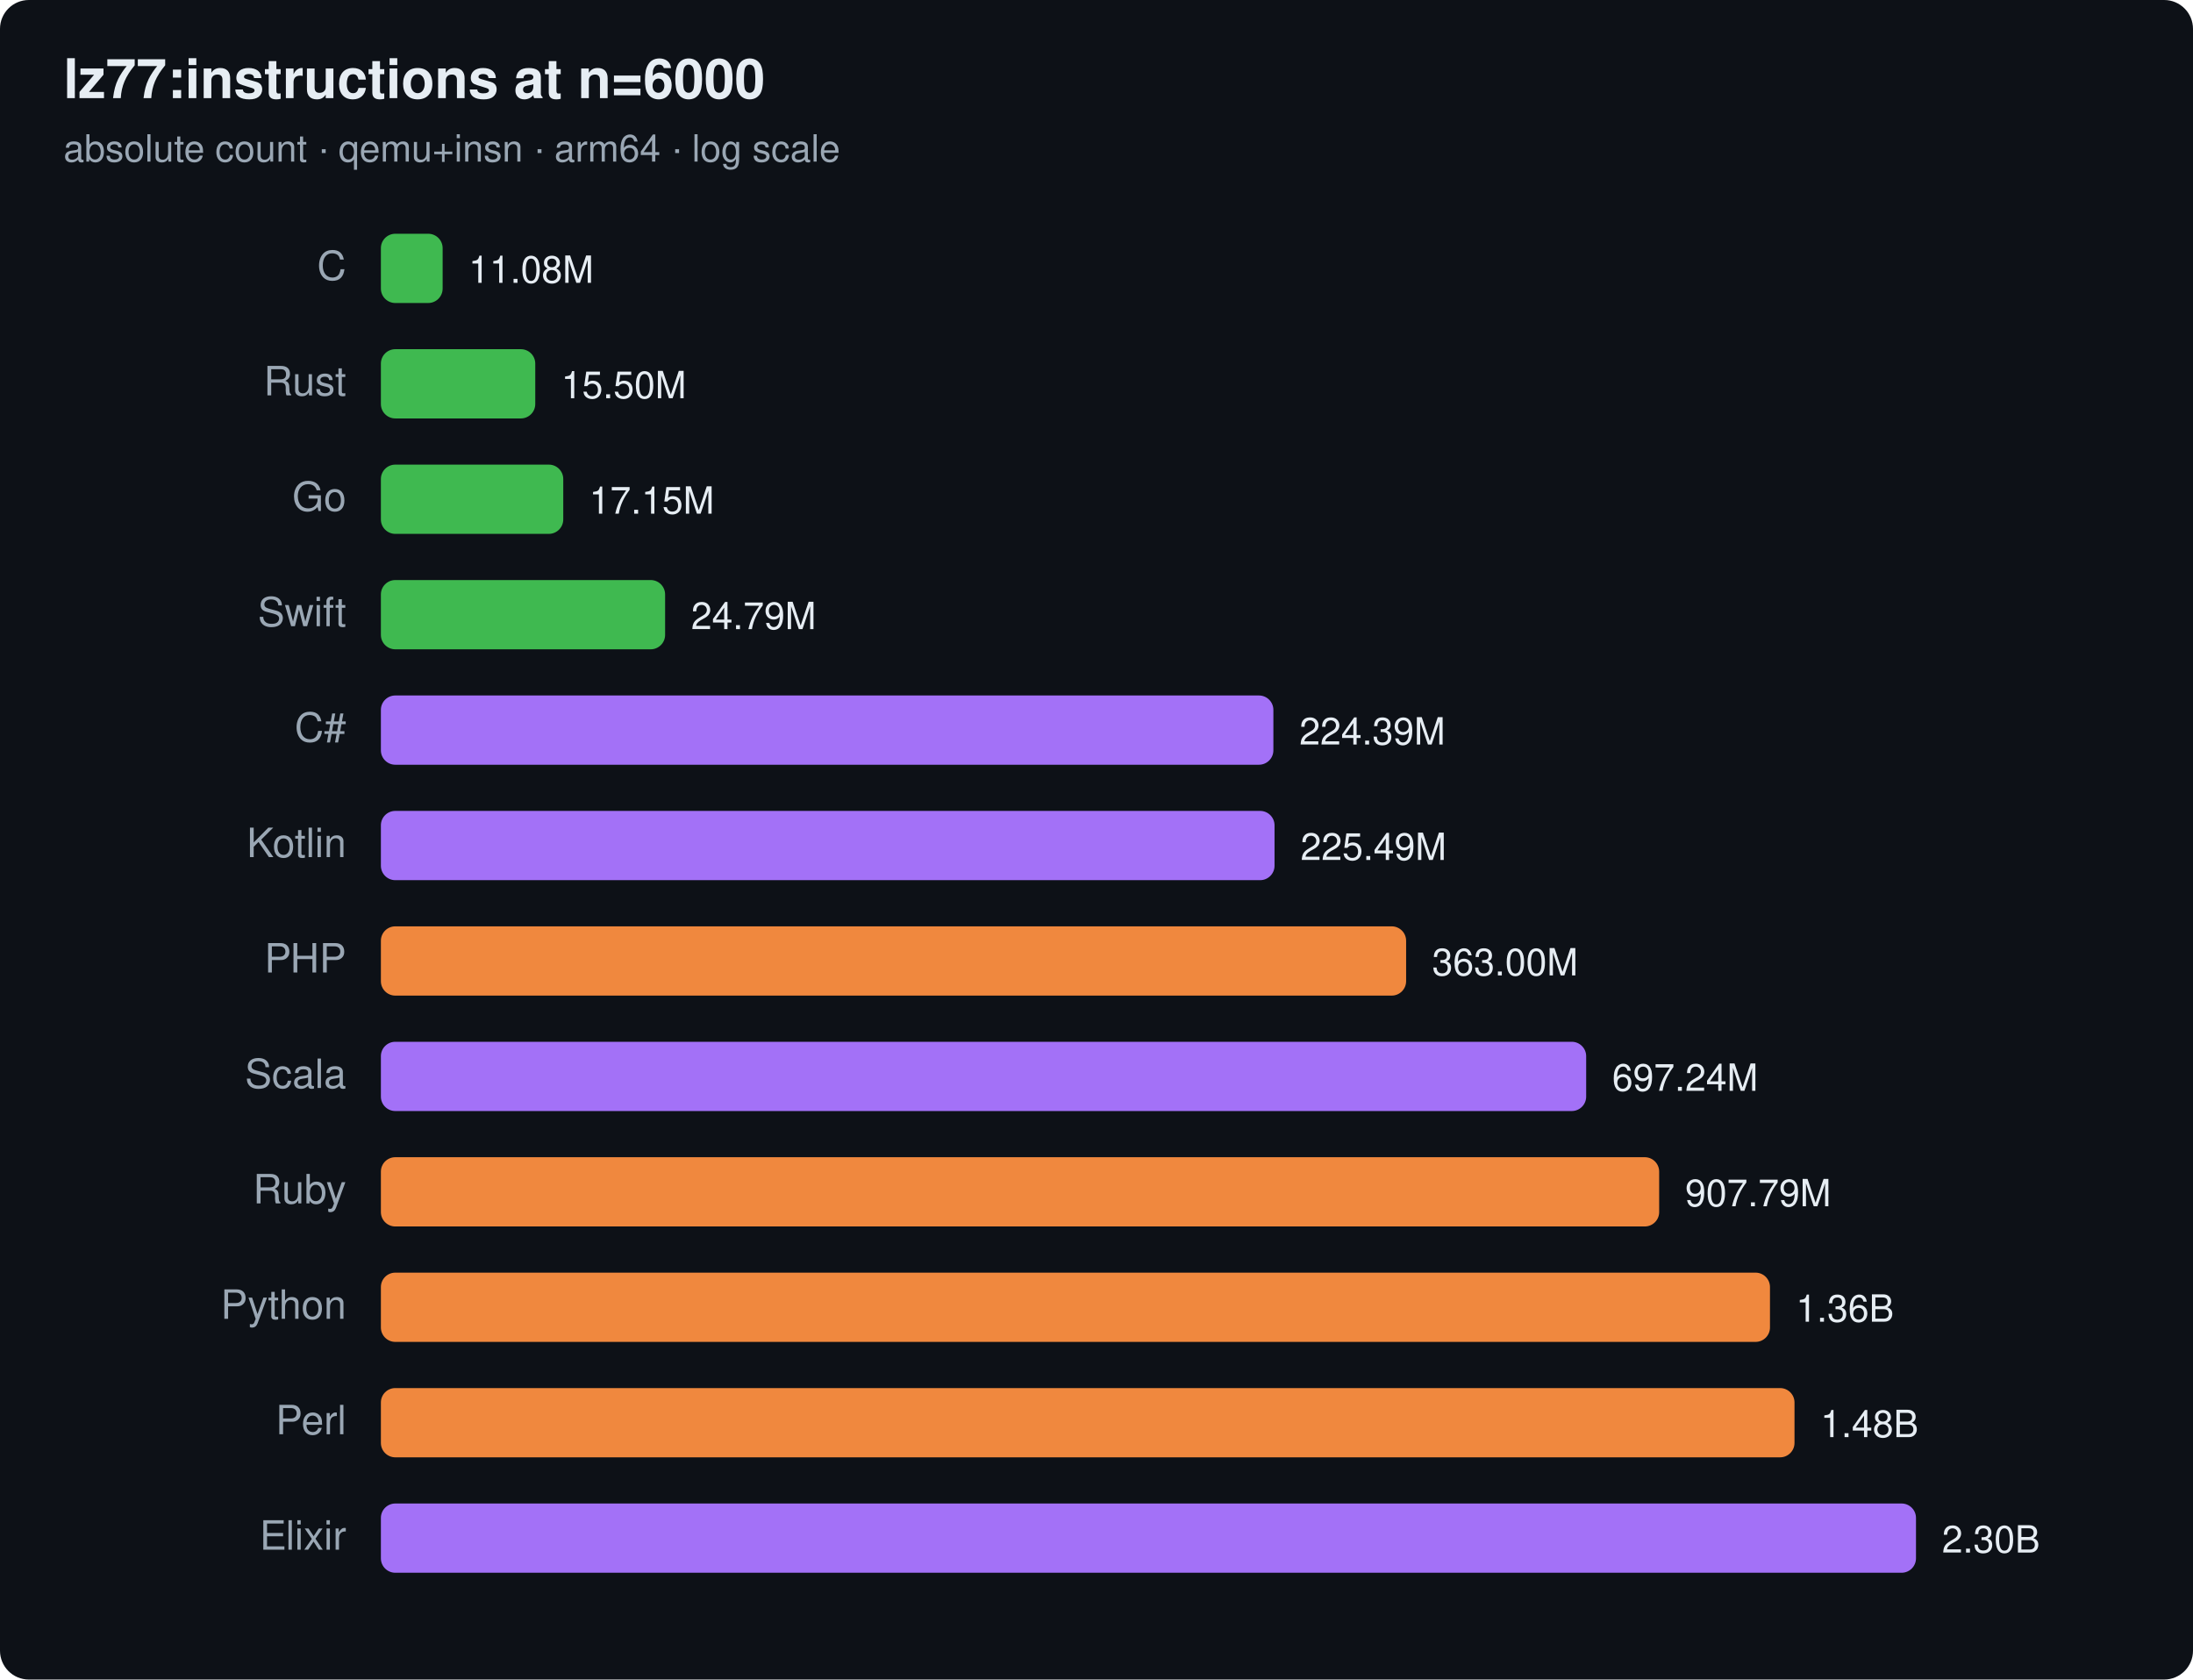
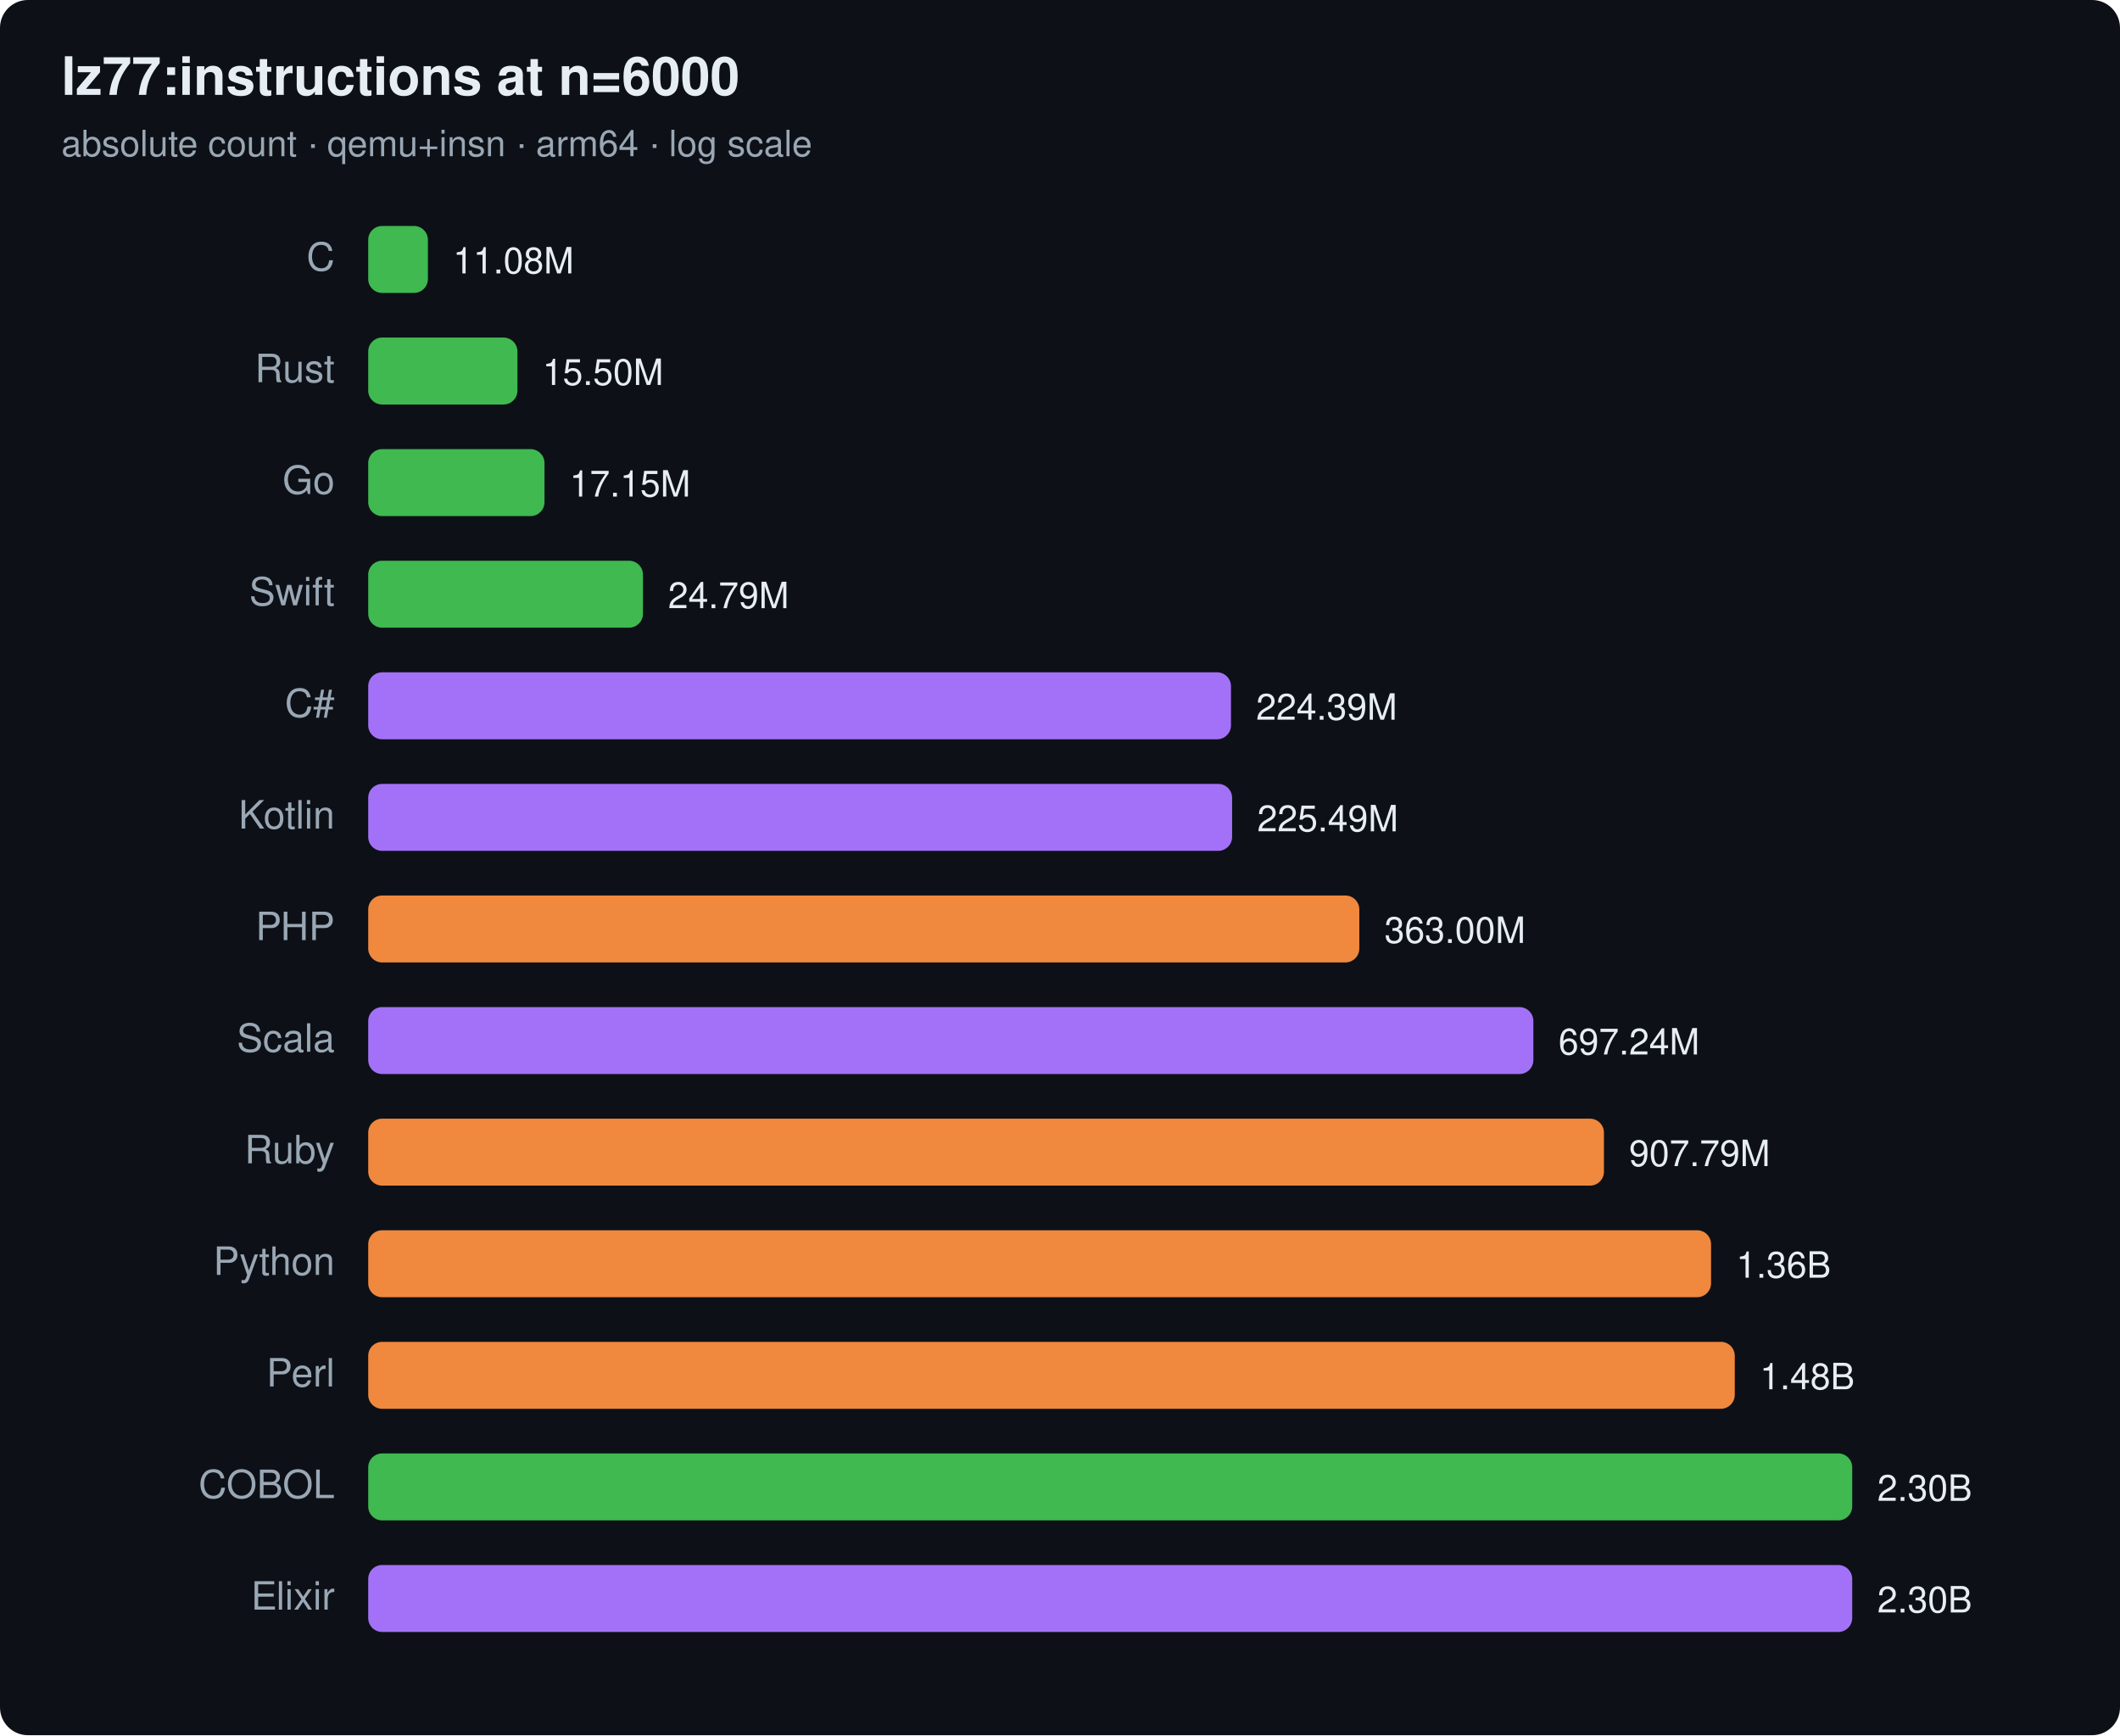
- <svg xmlns="http://www.w3.org/2000/svg" width="760" height="582" viewBox="0 0 760 582" font-family="ui-sans-serif,system-ui,Segoe UI,Helvetica,Arial">
-   <rect width="760" height="582" rx="10" fill="#0d1117" />
+ <svg xmlns="http://www.w3.org/2000/svg" width="760" height="622" viewBox="0 0 760 622" font-family="ui-sans-serif,system-ui,Segoe UI,Helvetica,Arial">
+   <rect width="760" height="622" rx="10" fill="#0d1117" />
  <text x="22" y="34" font-size="19" font-weight="700" fill="#e6edf3">lz77:instructions at n=6000</text>
  <text x="22" y="56" font-size="13" fill="#9aa7b4">absolute count · qemu+insn · arm64 · log scale</text>
  <text x="120" y="97" text-anchor="end" font-size="14" fill="#9aa7b4">C</text>
  <rect x="132" y="81" width="21.4" height="24" rx="5" fill="#3fb950" />
  <text x="162.4" y="98" font-size="13" fill="#e6edf3">11.08M</text>
  <text x="120" y="137" text-anchor="end" font-size="14" fill="#9aa7b4">Rust</text>
  <rect x="132" y="121" width="53.5" height="24" rx="5" fill="#3fb950" />
  <text x="194.5" y="138" font-size="13" fill="#e6edf3">15.50M</text>
  <text x="120" y="177" text-anchor="end" font-size="14" fill="#9aa7b4">Go</text>
  <rect x="132" y="161" width="63.2" height="24" rx="5" fill="#3fb950" />
  <text x="204.2" y="178" font-size="13" fill="#e6edf3">17.15M</text>
  <text x="120" y="217" text-anchor="end" font-size="14" fill="#9aa7b4">Swift</text>
  <rect x="132" y="201" width="98.5" height="24" rx="5" fill="#3fb950" />
  <text x="239.5" y="218" font-size="13" fill="#e6edf3">24.79M</text>
  <text x="120" y="257" text-anchor="end" font-size="14" fill="#9aa7b4">C#</text>
  <rect x="132" y="241" width="309.3" height="24" rx="5" fill="#a371f7" />
  <text x="450.3" y="258" font-size="13" fill="#e6edf3">224.39M</text>
  <text x="120" y="297" text-anchor="end" font-size="14" fill="#9aa7b4">Kotlin</text>
  <rect x="132" y="281" width="309.7" height="24" rx="5" fill="#a371f7" />
  <text x="450.7" y="298" font-size="13" fill="#e6edf3">225.49M</text>
  <text x="120" y="337" text-anchor="end" font-size="14" fill="#9aa7b4">PHP</text>
  <rect x="132" y="321" width="355.3" height="24" rx="5" fill="#f0883e" />
  <text x="496.3" y="338" font-size="13" fill="#e6edf3">363.00M</text>
  <text x="120" y="377" text-anchor="end" font-size="14" fill="#9aa7b4">Scala</text>
  <rect x="132" y="361" width="417.7" height="24" rx="5" fill="#a371f7" />
  <text x="558.7" y="378" font-size="13" fill="#e6edf3">697.24M</text>
  <text x="120" y="417" text-anchor="end" font-size="14" fill="#9aa7b4">Ruby</text>
  <rect x="132" y="401" width="443.0" height="24" rx="5" fill="#f0883e" />
  <text x="584.0" y="418" font-size="13" fill="#e6edf3">907.79M</text>
  <text x="120" y="457" text-anchor="end" font-size="14" fill="#9aa7b4">Python</text>
  <rect x="132" y="441" width="481.4" height="24" rx="5" fill="#f0883e" />
  <text x="622.4" y="458" font-size="13" fill="#e6edf3">1.36B</text>
  <text x="120" y="497" text-anchor="end" font-size="14" fill="#9aa7b4">Perl</text>
  <rect x="132" y="481" width="489.9" height="24" rx="5" fill="#f0883e" />
  <text x="630.9" y="498" font-size="13" fill="#e6edf3">1.48B</text>
-   <text x="120" y="537" text-anchor="end" font-size="14" fill="#9aa7b4">Elixir</text>
-   <rect x="132" y="521" width="532.0" height="24" rx="5" fill="#a371f7" />
+   <text x="120" y="537" text-anchor="end" font-size="14" fill="#9aa7b4">COBOL</text>
+   <rect x="132" y="521" width="532.0" height="24" rx="5" fill="#3fb950" />
  <text x="673.0" y="538" font-size="13" fill="#e6edf3">2.30B</text>
+   <text x="120" y="577" text-anchor="end" font-size="14" fill="#9aa7b4">Elixir</text>
+   <rect x="132" y="561" width="532.0" height="24" rx="5" fill="#a371f7" />
+   <text x="673.0" y="578" font-size="13" fill="#e6edf3">2.30B</text>
</svg>
